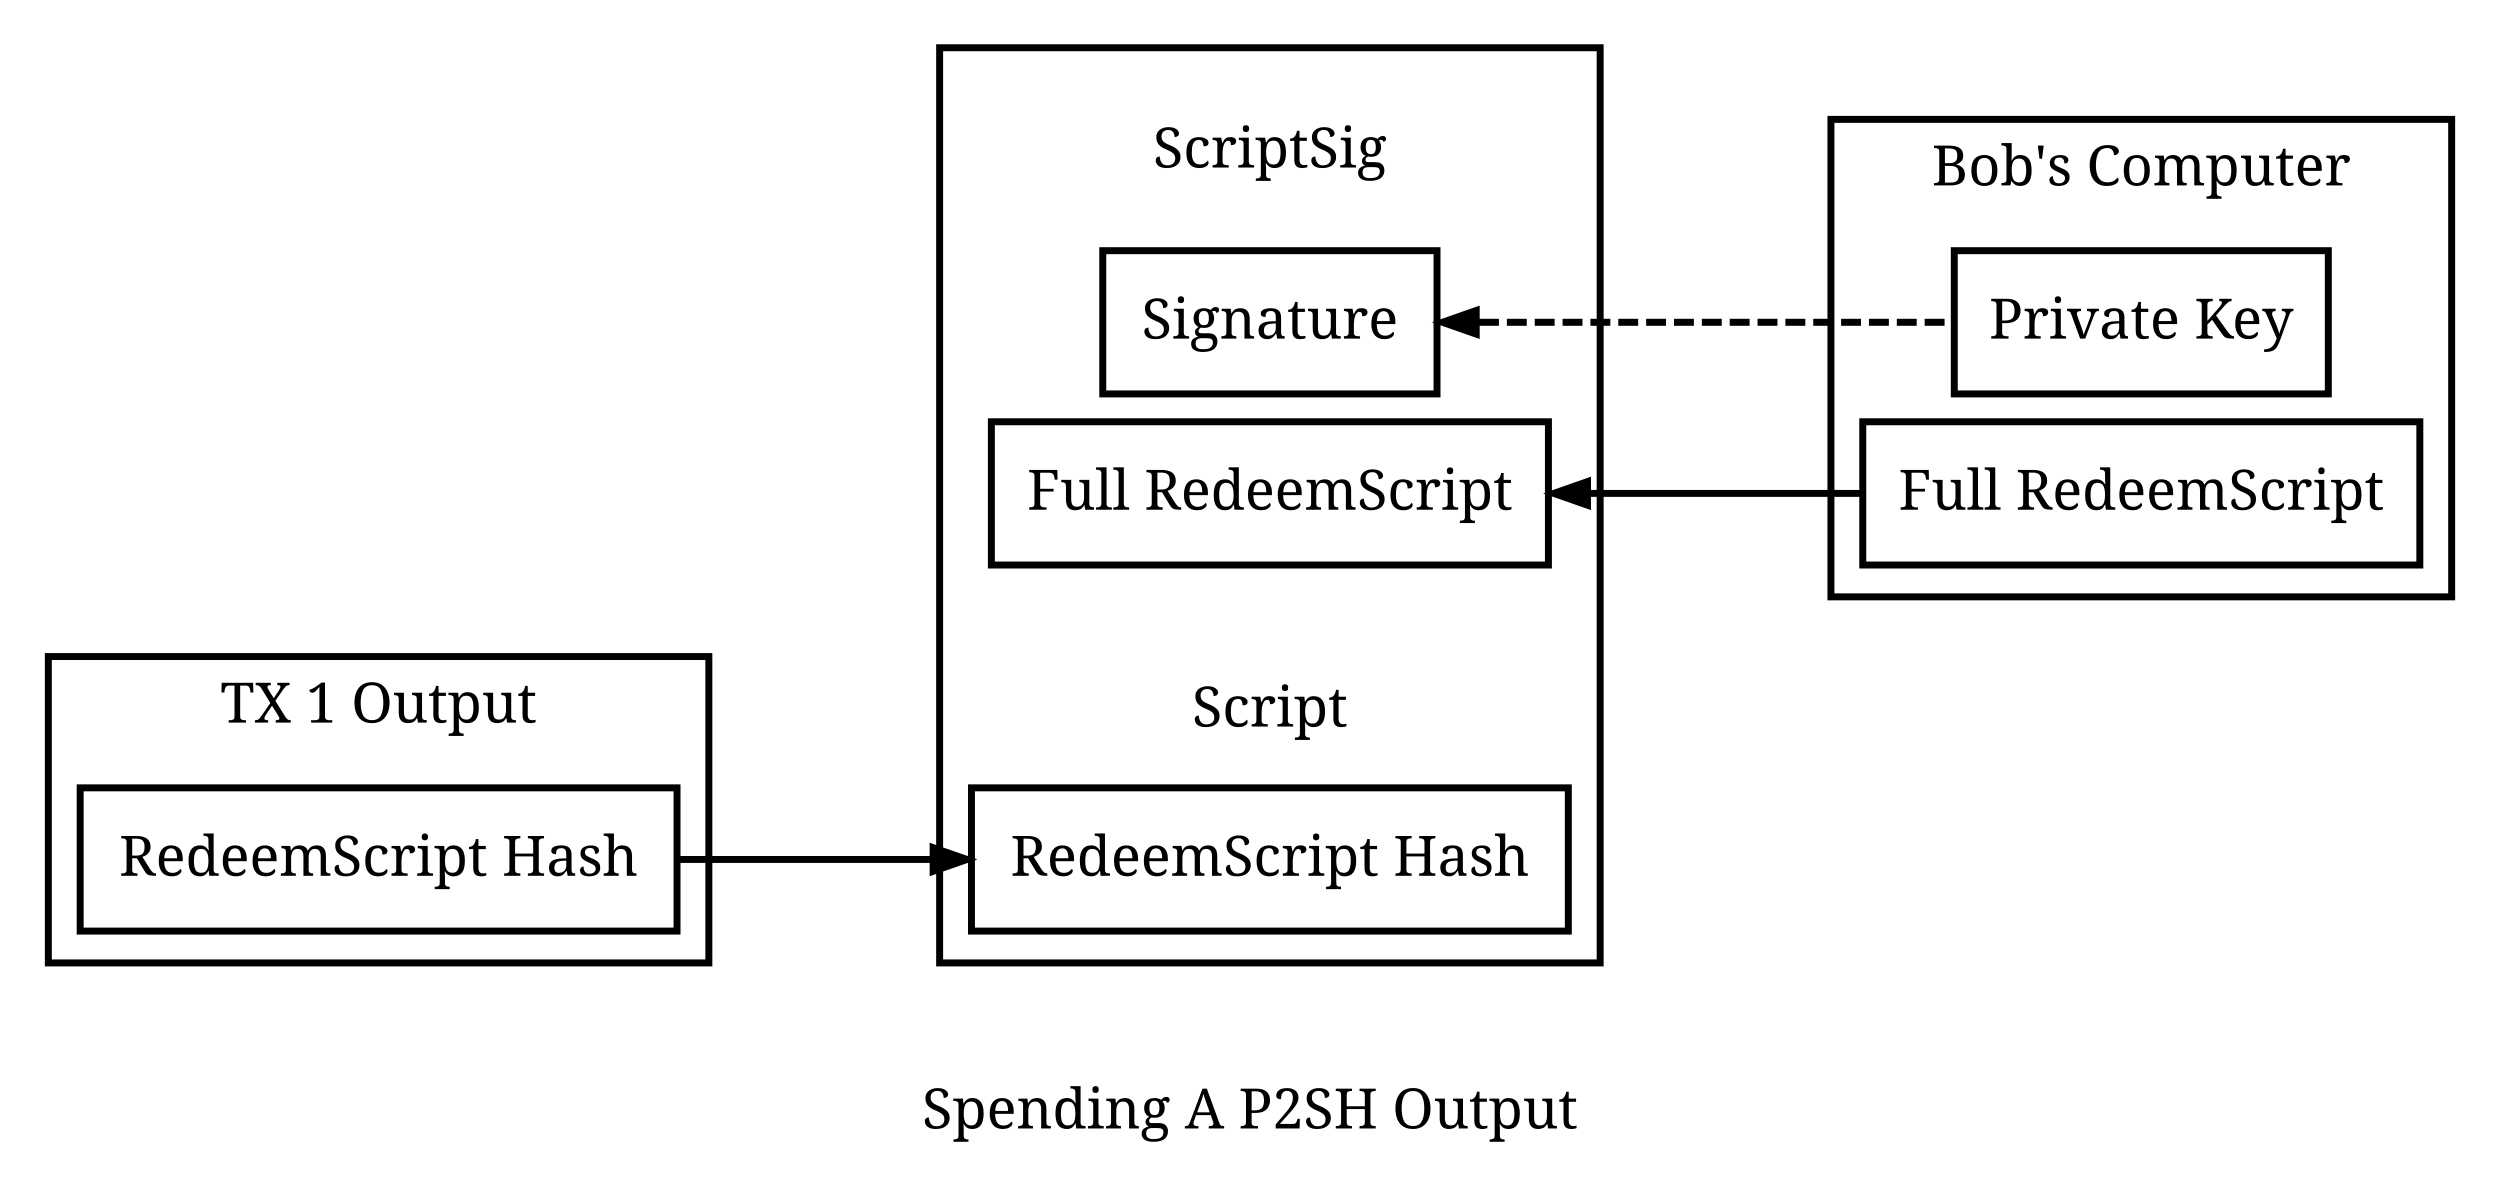
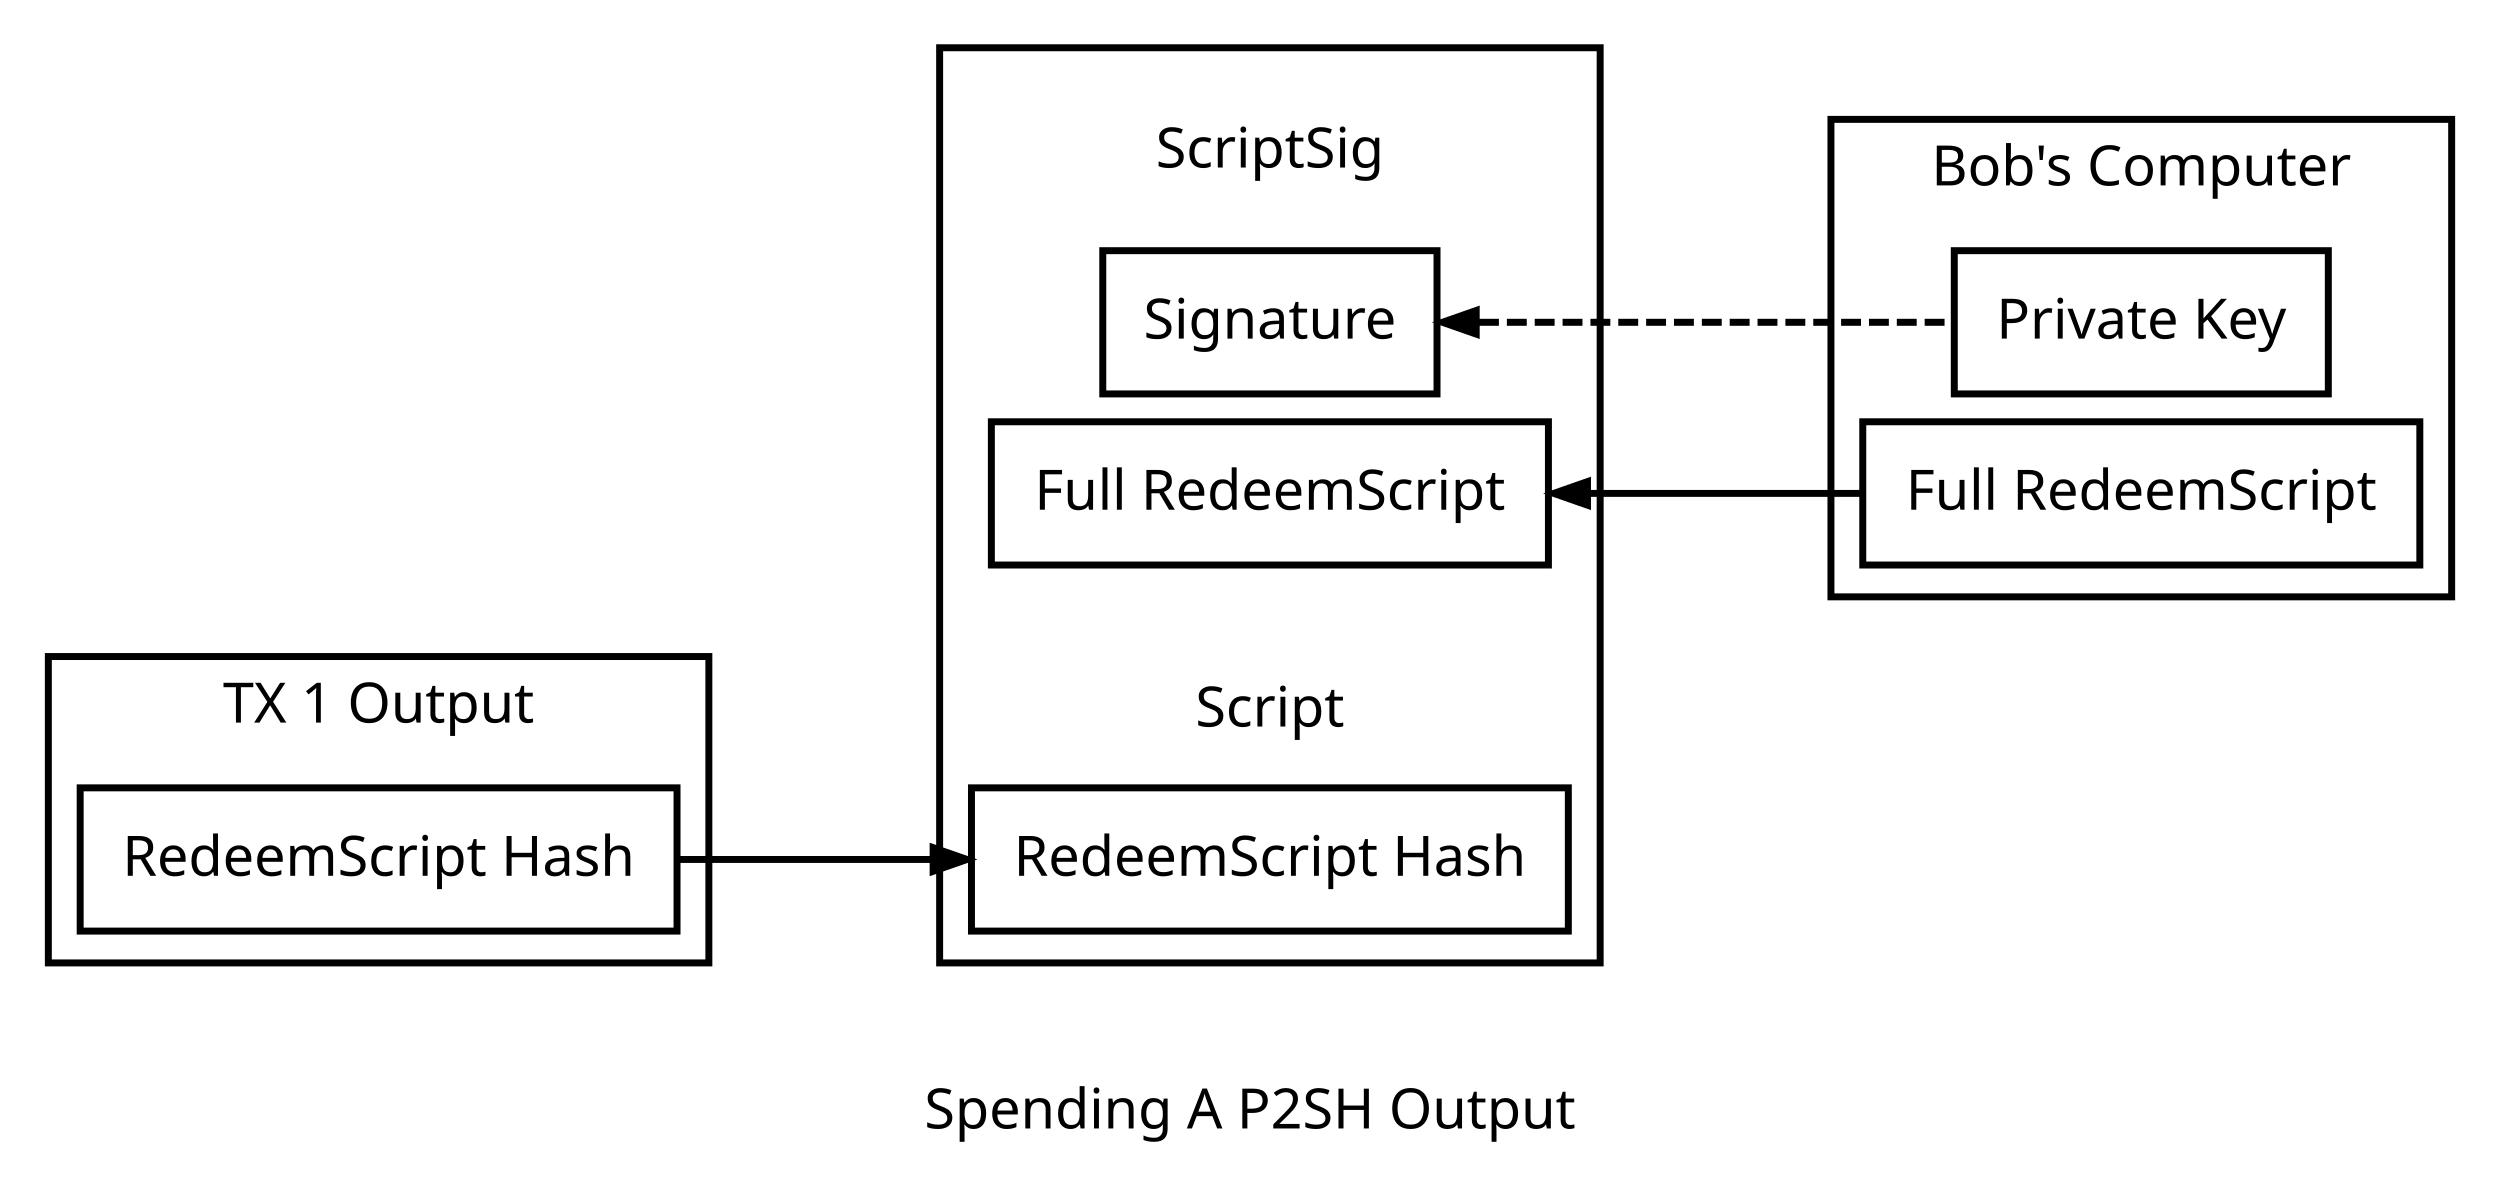
<svg xmlns="http://www.w3.org/2000/svg" width="450pt" height="212pt" viewBox="0.00 0.00 450.00 212.10">
  <g id="graph1" class="graph" transform="scale(0.716561 0.716561) rotate(0) translate(4 292)">
    <polygon fill="white" stroke="white" points="-4,5 -4,-292 625,-292 625,5 -4,5" />
-     <text text-anchor="middle" x="310" y="-25.4" font-family="Times Roman,serif" font-size="14.00"> </text>
-     <text text-anchor="middle" x="310" y="-8.4" font-family="Times Roman,serif" font-size="14.00">Spending A P2SH Output</text>
+     <text text-anchor="middle" x="310" y="-25.4" font-family="Sans" font-size="14.00"> </text>
+     <text text-anchor="middle" x="310" y="-8.4" font-family="Sans" font-size="14.00">Spending A P2SH Output</text>
    <g id="graph2" class="cluster">
      <polygon fill="none" stroke="black" stroke-width="1.75" points="232,-50 232,-280 398,-280 398,-50 232,-50" />
    </g>
    <g id="graph3" class="cluster">
      <polygon fill="none" stroke="black" stroke-width="1.75" points="8,-50 8,-127 174,-127 174,-50 8,-50" />
-       <text text-anchor="middle" x="91" y="-110.4" font-family="Times Roman,serif" font-size="14.00">TX 1 Output</text>
+       <text text-anchor="middle" x="91" y="-110.4" font-family="Sans" font-size="14.00">TX 1 Output</text>
    </g>
    <g id="graph4" class="cluster">
      <polygon fill="none" stroke="black" stroke-width="1.75" points="456,-142 456,-262 612,-262 612,-142 456,-142" />
-       <text text-anchor="middle" x="534" y="-245.4" font-family="Times Roman,serif" font-size="14.00">Bob's Computer</text>
+       <text text-anchor="middle" x="534" y="-245.4" font-family="Sans" font-size="14.00">Bob's Computer</text>
    </g>
    <g id="node2" class="node">
-       <text text-anchor="middle" x="315" y="-249.9" font-family="Times Roman,serif" font-size="14.00">ScriptSig</text>
+       <text text-anchor="middle" x="315" y="-249.9" font-family="Sans" font-size="14.00">ScriptSig</text>
    </g>
    <g id="node3" class="node">
      <polygon fill="none" stroke="black" stroke-width="1.75" points="357,-229 273,-229 273,-193 357,-193 357,-229" />
-       <text text-anchor="middle" x="315" y="-206.9" font-family="Times Roman,serif" font-size="14.00">Signature</text>
+       <text text-anchor="middle" x="315" y="-206.9" font-family="Sans" font-size="14.00">Signature</text>
    </g>
    <g id="node10" class="node">
      <polygon fill="none" stroke="black" stroke-width="1.75" points="581,-229 487,-229 487,-193 581,-193 581,-229" />
-       <text text-anchor="middle" x="534" y="-206.9" font-family="Times Roman,serif" font-size="14.00">Private Key</text>
+       <text text-anchor="middle" x="534" y="-206.9" font-family="Sans" font-size="14.00">Private Key</text>
    </g>
    <g id="edge10" class="edge">
      <path fill="none" stroke="black" stroke-width="1.75" stroke-dasharray="5,2" d="M367.556,-211C403.645,-211 451.169,-211 486.193,-211" />
      <polygon fill="black" stroke="black" points="367.225,-207.5 357.225,-211 367.225,-214.5 367.225,-207.5" />
    </g>
    <g id="node4" class="node">
      <polygon fill="none" stroke="black" stroke-width="1.75" points="385,-186 245,-186 245,-150 385,-150 385,-186" />
-       <text text-anchor="middle" x="315" y="-163.9" font-family="Times Roman,serif" font-size="14.00">Full RedeemScript</text>
+       <text text-anchor="middle" x="315" y="-163.9" font-family="Sans" font-size="14.00">Full RedeemScript</text>
    </g>
    <g id="node11" class="node">
      <polygon fill="none" stroke="black" stroke-width="1.75" points="604,-186 464,-186 464,-150 604,-150 604,-186" />
-       <text text-anchor="middle" x="534" y="-163.9" font-family="Times Roman,serif" font-size="14.00">Full RedeemScript</text>
+       <text text-anchor="middle" x="534" y="-163.9" font-family="Sans" font-size="14.00">Full RedeemScript</text>
    </g>
    <g id="edge8" class="edge">
      <path fill="none" stroke="black" stroke-width="1.75" d="M395.37,-168C417.814,-168 442.019,-168 463.825,-168" />
      <polygon fill="black" stroke="black" points="395.197,-164.5 385.197,-168 395.197,-171.5 395.197,-164.5" />
    </g>
    <g id="node5" class="node">
-       <text text-anchor="middle" x="315" y="-126.4" font-family="Times Roman,serif" font-size="14.00"> </text>
-       <text text-anchor="middle" x="315" y="-109.4" font-family="Times Roman,serif" font-size="14.00">Script</text>
+       <text text-anchor="middle" x="315" y="-126.4" font-family="Sans" font-size="14.00"> </text>
+       <text text-anchor="middle" x="315" y="-109.4" font-family="Sans" font-size="14.00">Script</text>
    </g>
    <g id="node6" class="node">
      <polygon fill="none" stroke="black" stroke-width="1.75" points="390,-94 240,-94 240,-58 390,-58 390,-94" />
-       <text text-anchor="middle" x="315" y="-71.9" font-family="Times Roman,serif" font-size="14.00">RedeemScript Hash</text>
+       <text text-anchor="middle" x="315" y="-71.9" font-family="Sans" font-size="14.00">RedeemScript Hash</text>
    </g>
    <g id="node8" class="node">
      <polygon fill="none" stroke="black" stroke-width="1.75" points="166,-94 16,-94 16,-58 166,-58 166,-94" />
-       <text text-anchor="middle" x="91" y="-71.9" font-family="Times Roman,serif" font-size="14.00">RedeemScript Hash</text>
+       <text text-anchor="middle" x="91" y="-71.9" font-family="Sans" font-size="14.00">RedeemScript Hash</text>
    </g>
    <g id="edge5" class="edge">
      <path fill="none" stroke="black" stroke-width="1.75" d="M166.212,-76C186.637,-76 208.898,-76 229.831,-76" />
      <polygon fill="black" stroke="black" points="229.987,-79.5 239.987,-76 229.987,-72.5 229.987,-79.5" />
    </g>
  </g>
</svg>
